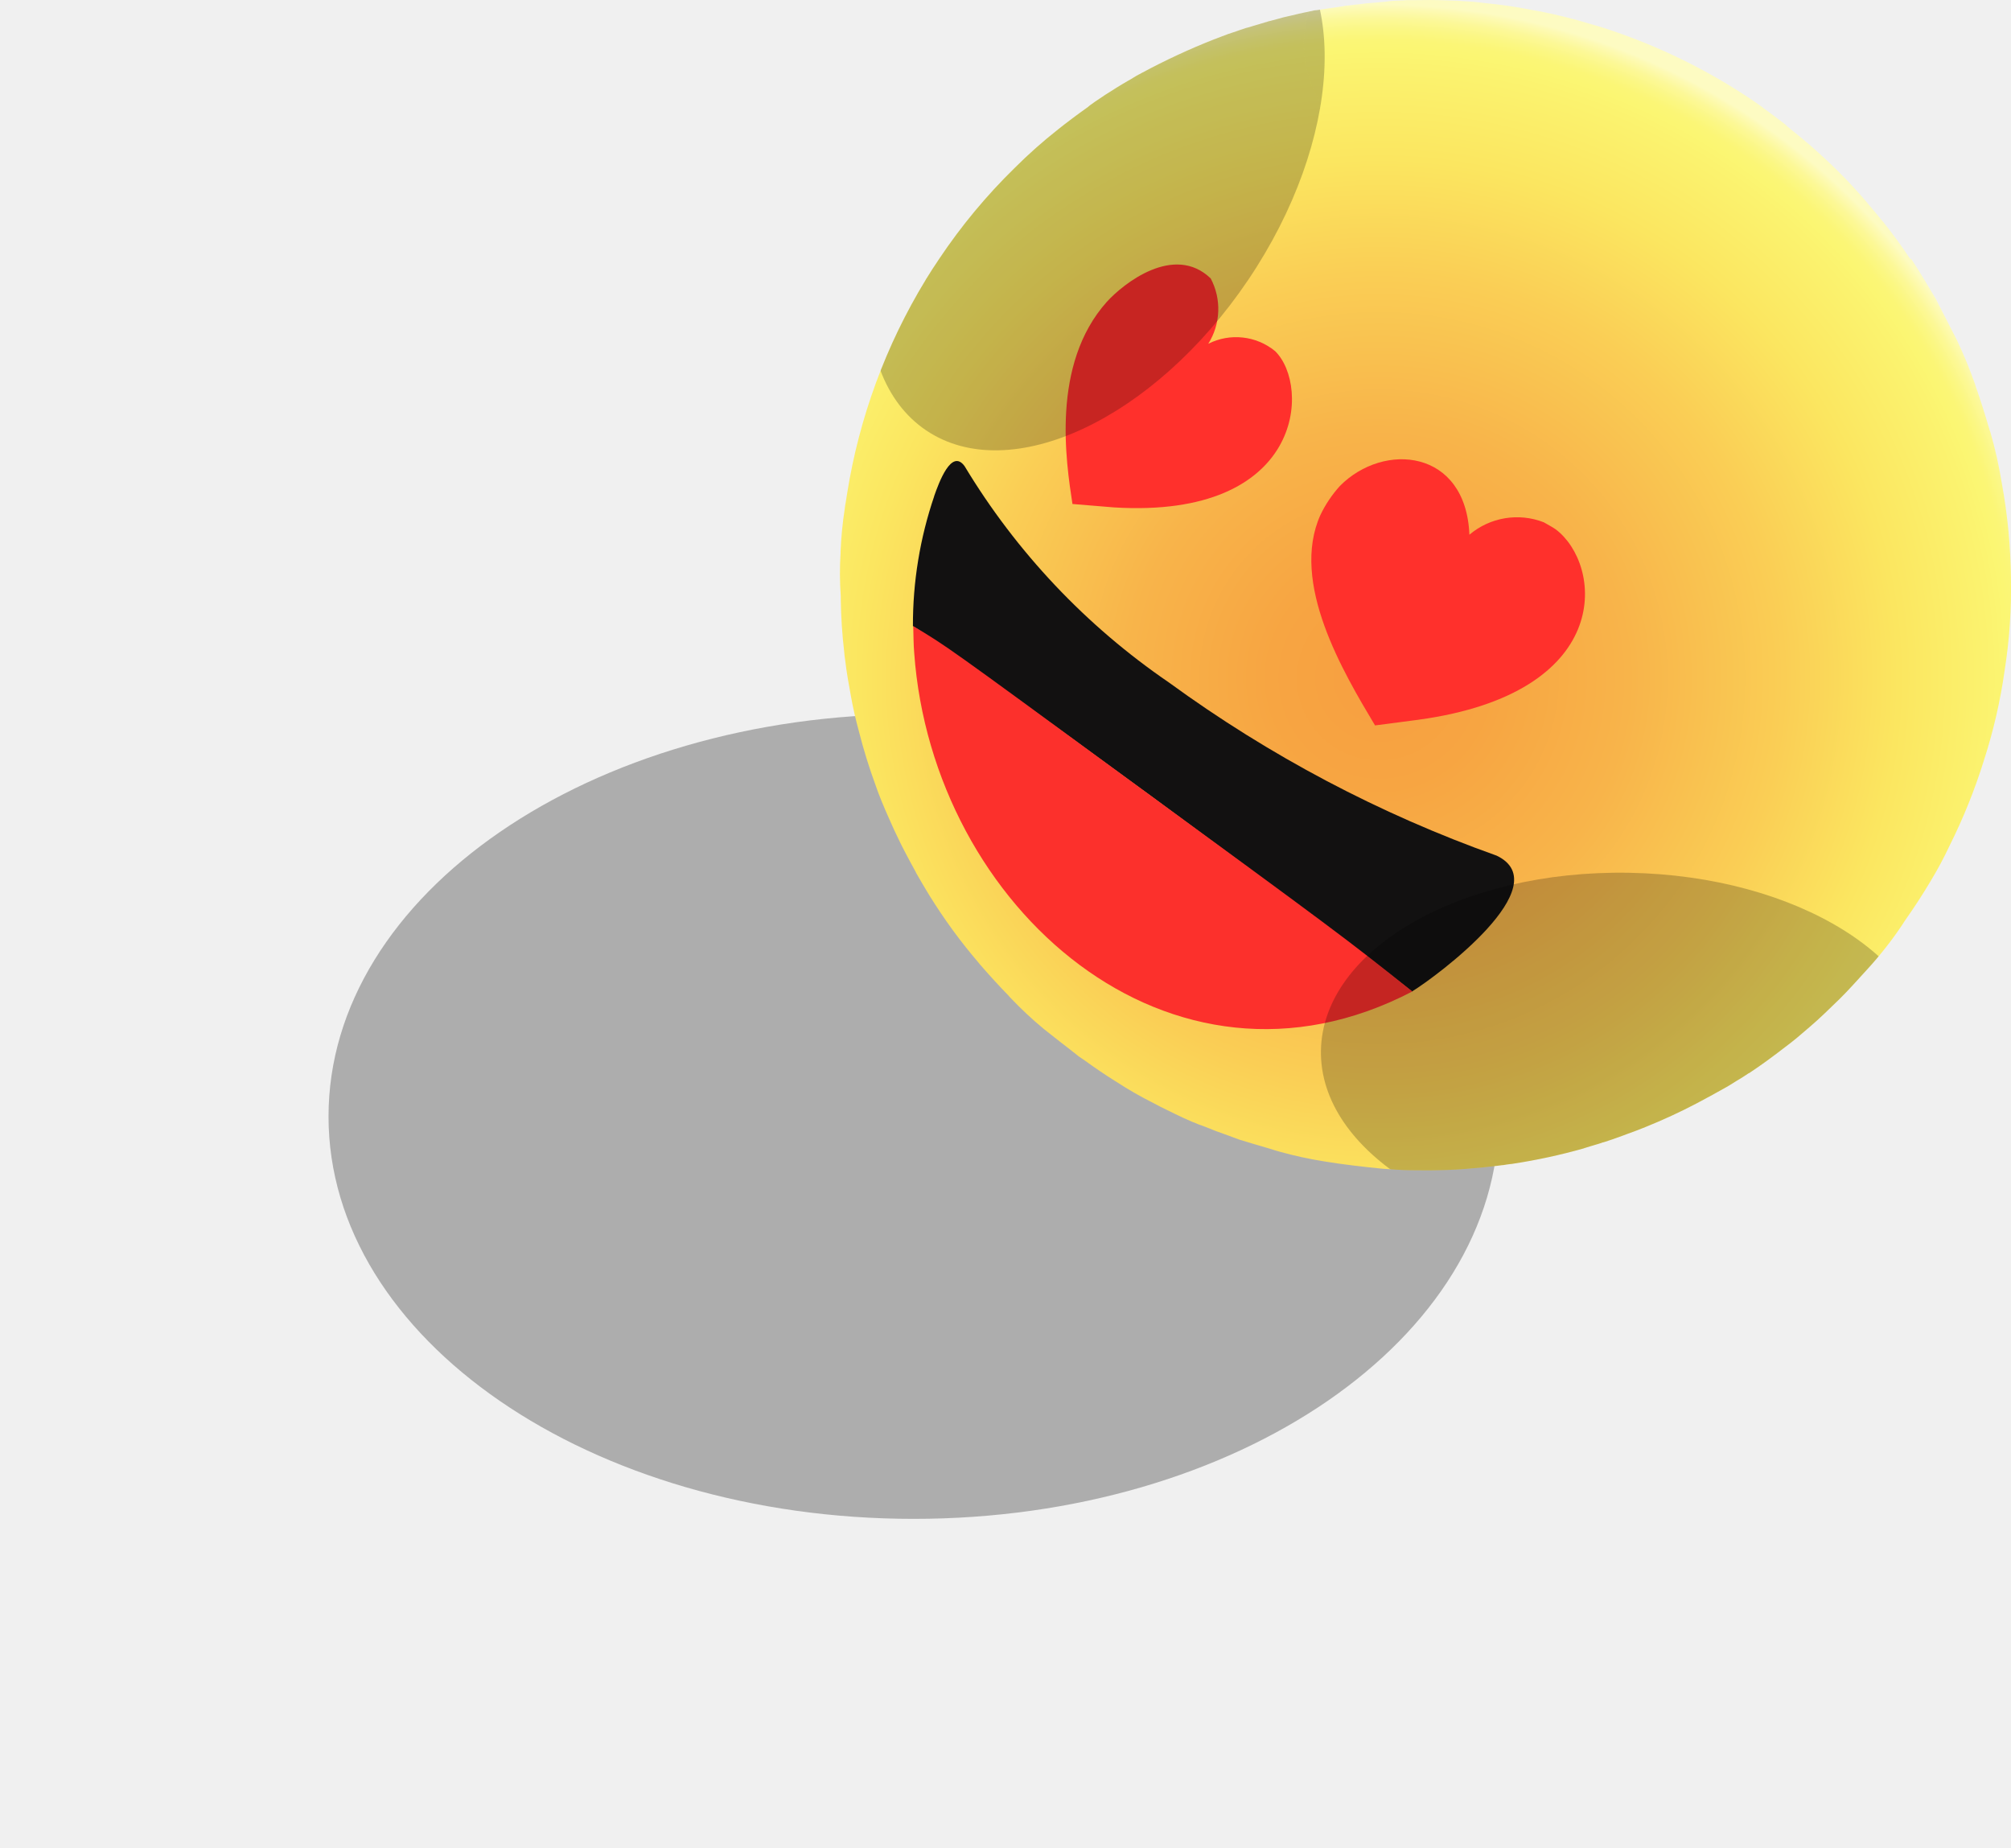
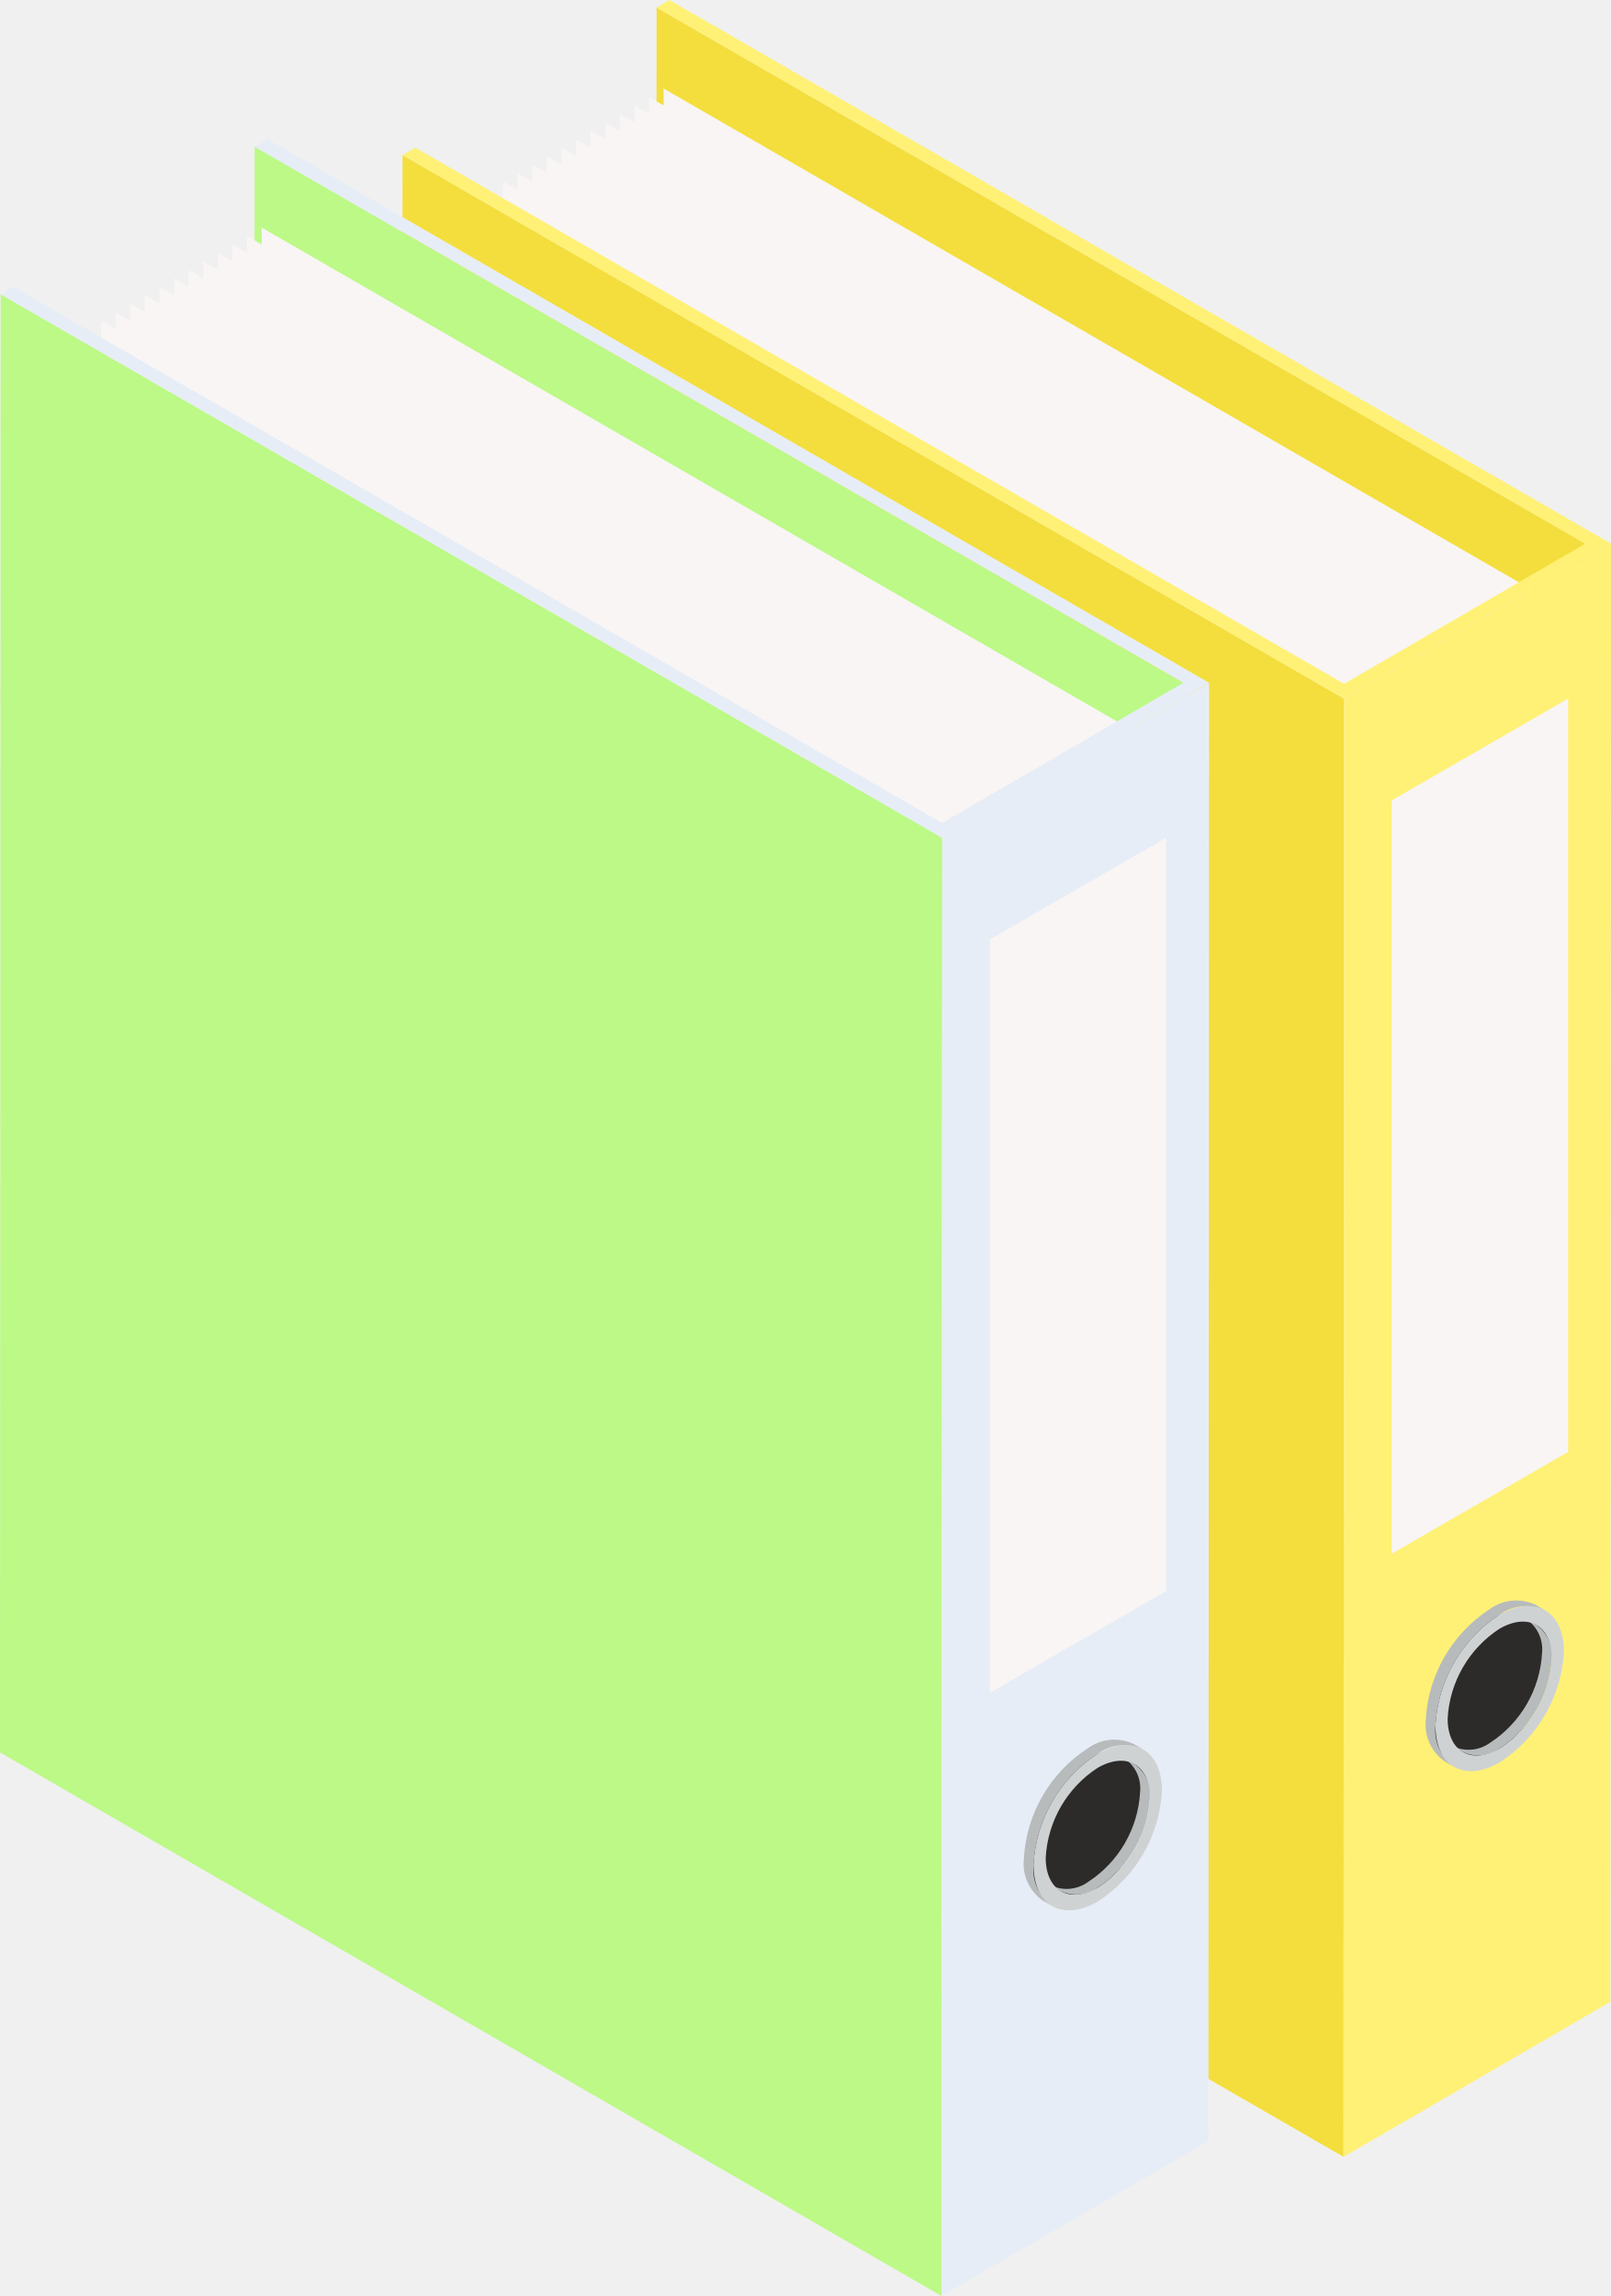
- <svg xmlns="http://www.w3.org/2000/svg" xmlns:xlink="http://www.w3.org/1999/xlink" width="82.478" height="75.758" viewBox="0 0 82.478 75.758">
+ <svg xmlns="http://www.w3.org/2000/svg" id="Grupo_1017452" data-name="Grupo 1017452" width="90.413" height="128.869" viewBox="0 0 90.413 128.869">
  <defs>
-     <radialGradient id="radial-gradient" cx="0.471" cy="0.58" r="0.575" gradientTransform="matrix(-0.999, -0.004, -0.004, 1, 0.933, 0.001)" gradientUnits="objectBoundingBox">
-       <stop offset="0" stop-color="#f79f40" />
-       <stop offset="0.163" stop-color="#f7a542" />
-       <stop offset="0.371" stop-color="#f8b44a" />
-       <stop offset="0.601" stop-color="#face55" />
-       <stop offset="0.771" stop-color="#fbe660" />
-       <stop offset="0.91" stop-color="#fbf36f" />
-       <stop offset="0.932" stop-color="#fbf672" />
-       <stop offset="0.947" stop-color="#fbf676" />
-       <stop offset="0.962" stop-color="#fbf783" />
-       <stop offset="0.978" stop-color="#fcf897" />
-       <stop offset="0.994" stop-color="#fdfab4" />
-       <stop offset="1" stop-color="#fdfbc2" />
-     </radialGradient>
    <clipPath id="clip-path">
-       <path id="Trazado_116496" data-name="Trazado 116496" d="M52.65,29.84v-.06c0-.11-.03-.77-.15-1.75-.01-.09-.02-.17-.03-.26-.02-.12-.04-.25-.06-.38a23.894,23.894,0,0,0-3.15-8.77c0-.01-.01-.01-.01-.02-.17-.29-.35-.57-.54-.85h0a23.353,23.353,0,0,0-3.06-3.74,20.449,20.449,0,0,0-1.77-1.6c-.39-.32-.78-.62-1.19-.91a.265.265,0,0,1-.06-.05l-.05-.04-.21-.15c-.26-.18-.55-.37-.86-.57h0c-.01-.01-.02-.01-.03-.02-.15-.09-.3-.19-.47-.28-.07-.04-.15-.09-.22-.13s-.12-.07-.19-.11a1.092,1.092,0,0,0-.15-.08,25.413,25.413,0,0,0-2.93-1.4c-.26-.11-.47-.18-.58-.23l-.18-.07-.18-.07c-.01,0-.02-.01-.03-.01l-.04-.01-.3-.1-.04-.01c-.01,0-.03-.01-.04-.01l-.2-.07a2.759,2.759,0,0,0-.27-.08l-.23-.07c-.04-.01-.09-.03-.13-.04-.01,0-.03-.01-.04-.01s-.03-.01-.05-.01a.636.636,0,0,1-.07-.02l-.26-.07-.22-.06c-.07-.02-.14-.03-.21-.05h-.01l-.13-.03-.25-.06-.18-.04a2.049,2.049,0,0,0-.24-.05c-.01,0-.03-.01-.04-.01-.06-.01-.12-.03-.18-.04l-.11-.02-.13-.03h-.02l-.04-.01c-.02,0-.05-.01-.07-.01a1.766,1.766,0,0,1-.2-.04.6.6,0,0,0-.12-.02h0a2.068,2.068,0,0,1-.22-.04l-.19-.03c-.03-.01-.07-.01-.11-.02a.985.985,0,0,0-.17-.02,1,1,0,0,0-.16-.02l-.27-.03-.25-.03c-.03,0-.05-.01-.08-.01h-.02a1.641,1.641,0,0,0-.23-.02l-.34-.03c-.08-.01-.16-.01-.23-.02-.09-.01-.17-.01-.26-.02s-.18-.01-.27-.02A.97.97,0,0,1,29.76,7h-.37c-.48-.01-.96-.01-1.45,0-.11,0-.21,0-.31.01s-.22.01-.32.02c-.07,0-.13.01-.19.01-.16.01-.31.02-.46.04-.05,0-.11.01-.16.01-.22.02-.43.04-.64.07-.1.01-.2.02-.3.04h-.01c-.02,0-.04.01-.06.01q-.24.03-.45.06c-.11.02-.23.04-.34.05-.26.04-.47.08-.61.11-.7.14-1.38.3-2.06.5-.41.11-.77.22-1.21.38a24.021,24.021,0,0,0-5.31,2.61h0c-.17.11-.33.22-.49.33a.265.265,0,0,0-.06.05c-.28.2-.56.4-.84.61a.423.423,0,0,1-.07.05l-.02.02-.02.02c-.01.01-.02.02-.03.02s-.02.01-.03.02c-.08.06-.15.12-.23.18-.15.12-.3.24-.44.36-.08.07-.16.13-.24.2-.16.14-.32.27-.46.4l-.02.02-.02.02c-.03.03-.07.06-.1.09-.75.69-1.21,1.19-1.24,1.22-.23.25-.46.51-.69.77-.16.19-.33.38-.5.59-.01.01-.02.03-.04.04l-.03.03c-.34.42-.69.89-1.08,1.46l-.01.01-.01.01c-.01.01-.01.02-.02.02-.18.26-.36.55-.54.86-.16.26-.32.52-.46.75l-.46.88c-.15.29-.29.56-.42.82a16.758,16.758,0,0,0-.76,1.82h0v.01c-.22.6-.42,1.23-.6,1.84l-.01.02a.037.037,0,0,1-.01.03,17.968,17.968,0,0,0-.5,2.13,23.506,23.506,0,0,0-.17,7.66,22.794,22.794,0,0,0,.82,3.68,23.944,23.944,0,0,0,1.38,3.51,15.311,15.311,0,0,0,.75,1.42c.32.56.68,1.11,1.06,1.66.04.07.09.13.13.2a16,16,0,0,0,1.39,1.8c.34.37.78.88,1.14,1.24s.83.82,1.22,1.15h0c.42.37.6.53.99.83q.72.585,1.47,1.08h.01c.16.11.32.22.49.32.19.12.38.24.55.34.09.05.22.13.36.21a.573.573,0,0,1,.07.04c.15.09.33.18.52.29.04.02.09.05.13.07a22.789,22.789,0,0,0,2.12,1c.18.07.42.17.7.28l.24.09.42.15.3.1.11.03c.01,0,.01,0,.02.01l.16.05a2.759,2.759,0,0,0,.27.08l.26.08c.01,0,.02,0,.02.01a22.1,22.1,0,0,0,2.96.66l.09.01c.08.01.17.03.27.04h.03l.23.03.53.06c.24.03.56.05.79.07s.49.03.74.04h.02c.13.01.25.01.37.01.33.01.77,0,1.1.01s.79-.03,1.13-.05c.72-.06,1.68-.17,2.39-.28a18.747,18.747,0,0,0,1.84-.38c.14-.04.28-.08.43-.12.43-.12.87-.25,1.24-.36l.43-.16c.35-.12.69-.25,1.03-.38l.17-.06c.4-.15.89-.38,1.32-.59.19-.09.37-.18.55-.28a15.71,15.71,0,0,0,1.56-.88c.02-.01.03-.02.05-.03.41-.26.82-.52,1.22-.81.09-.06.18-.12.26-.17l.44-.34c.12-.09.23-.18.35-.27l.66-.52a14.289,14.289,0,0,0,1.37-1.26l.03-.03.07-.07c.35-.35.74-.77,1.2-1.29a.138.138,0,0,0,.03-.04h0a20.958,20.958,0,0,0,2.02-2.71c.01-.01.01-.02.02-.03.19-.3.38-.61.57-.95v-.01h0c.08-.14.16-.29.24-.44.11-.2.22-.41.31-.59l.09-.18c.16-.32.31-.65.47-.99.21-.47.41-.94.56-1.36h0c.26-.7.5-1.44.71-2.23.13-.48.25-.96.33-1.41.1-.48.18-.98.25-1.5.02-.12.03-.23.05-.34.08-.69.14-1.41.16-2.14v-.13C52.68,31.04,52.68,30.45,52.65,29.84Z" transform="translate(-4.654 -6.992)" />
-     </clipPath>
-     <linearGradient id="linear-gradient" x1="-0.166" y1="-323.933" x2="-1.166" y2="-323.933" gradientUnits="objectBoundingBox">
-       <stop offset="0" stop-color="#19b79c" />
-       <stop offset="0.405" stop-color="#1dbb9e" />
-       <stop offset="0.825" stop-color="#2ac8a3" />
-       <stop offset="0.997" stop-color="#31cfa6" />
-     </linearGradient>
-     <linearGradient id="linear-gradient-2" x1="-2.106" y1="-363.238" x2="-3.08" y2="-363.238" xlink:href="#linear-gradient" />
-     <clipPath id="clip-path-2">
-       <path id="Trazado_116504" data-name="Trazado 116504" d="M4.652,29.65v-.06a15.757,15.757,0,0,1,.17-1.74,2.335,2.335,0,0,1,.04-.26c.02-.12.04-.25.06-.38a24.088,24.088,0,0,1,3.22-8.75c0-.01.01-.01.01-.02.18-.29.36-.57.55-.85h0a23.39,23.39,0,0,1,3.09-3.72,20.134,20.134,0,0,1,1.78-1.58q.585-.465,1.2-.9a.265.265,0,0,0,.06-.05l.05-.04.21-.15c.26-.18.55-.37.86-.56h0c.01-.01.02-.01.03-.02.15-.09.31-.19.47-.28a2.53,2.53,0,0,0,.22-.13c.06-.04.12-.07.19-.11.05-.03.1-.05.15-.08a27.308,27.308,0,0,1,2.95-1.37c.26-.1.47-.18.58-.22l.18-.06.18-.06c.01,0,.02-.01.03-.01l.05-.02.3-.1.04-.01c.01,0,.03-.01.04-.01l.2-.06c.08-.02.19-.06.27-.08l.23-.07a.647.647,0,0,0,.13-.04c.01,0,.03-.01.04-.01s.03-.01.05-.01a.637.637,0,0,0,.07-.02l.26-.07.22-.06c.07-.02.14-.03.21-.05h.01l.13-.03c.08-.02.18-.04.25-.06l.18-.04c.08-.02.16-.03.24-.05.01,0,.03-.01.04-.01a1.163,1.163,0,0,0,.18-.04l.11-.01.13-.02h.02l.04-.01c.02,0,.05-.01.07-.01l.2-.03c.04-.01.09-.01.13-.02h0l.22-.03.19-.03a.516.516,0,0,0,.11-.02.985.985,0,0,1,.17-.02c.06-.01.11-.01.16-.02l.27-.03.25-.03c.03,0,.05-.01.08-.01h.02c.07-.01.15-.01.23-.02l.34-.03c.08-.01.16-.01.23-.02a1.569,1.569,0,0,1,.24-.03,2.437,2.437,0,0,1,.27-.01.86.86,0,0,1,.16-.01l.15-.01h.24c.49-.01.97-.01,1.45.01.11,0,.21.01.31.01s.22.01.32.02c.07,0,.13.01.19.01.16.01.31.02.46.04.05.01.11.01.16.02.22.02.43.05.64.07.1.01.2.03.3.04h.01c.02,0,.04.01.06.01.16.02.31.05.45.07l.34.06c.26.05.47.09.6.11.69.14,1.38.31,2.06.52.41.11.76.23,1.21.39a24.178,24.178,0,0,1,5.28,2.65h0c.16.11.33.22.49.34a.265.265,0,0,1,.06.05c.28.2.56.41.83.62a.424.424,0,0,0,.07.05l.02.02.02.02.03.03c.01.01.02.01.02.02.08.06.15.12.22.18.15.12.3.24.44.36.08.07.16.14.24.2.16.14.31.28.46.41l.02.02.02.02c.03.03.07.06.1.09.75.69,1.2,1.2,1.23,1.23.23.25.46.51.68.78.16.19.32.38.49.59.01.01.02.03.04.04l.02.03c.33.42.69.89,1.07,1.47l.04.01.01.01c.01.01.01.02.02.02.17.26.36.56.54.86.16.26.31.53.45.75l.45.88c.15.29.29.56.42.82a18.431,18.431,0,0,1,.75,1.83h0v.01c.21.6.41,1.23.59,1.85l.01.02a.037.037,0,0,0,.01.03,17.59,17.59,0,0,1,.48,2.14,22.71,22.71,0,0,1,.37,3.87,21.465,21.465,0,0,1-.26,3.8,21.96,21.96,0,0,1-.85,3.68,23.286,23.286,0,0,1-1.41,3.5,15.244,15.244,0,0,1-.76,1.42c-.33.56-.69,1.11-1.07,1.65-.04.07-.09.13-.13.2a15.2,15.2,0,0,1-1.41,1.79c-.34.37-.79.88-1.15,1.23s-.84.82-1.22,1.14h0c-.43.37-.6.52-1,.82-.49.38-.98.74-1.48,1.07H41.9c-.16.11-.32.21-.49.31-.19.12-.38.24-.55.33-.09.05-.22.12-.36.2a.574.574,0,0,0-.07.04c-.15.08-.33.18-.52.28-.04.02-.09.05-.13.07a23.108,23.108,0,0,1-2.12.98c-.18.07-.42.17-.71.27l-.24.09-.42.15-.3.1-.11.03c-.01,0-.01,0-.02.01l-.16.05c-.08.02-.19.06-.27.08l-.26.08c-.01,0-.02,0-.02.01a23.962,23.962,0,0,1-2.96.64l-.09.01c-.08.01-.17.02-.27.04H31.8l-.23.03-.53.06c-.24.02-.56.05-.79.07s-.49.03-.74.04h-.02c-.13,0-.25.01-.37.01-.33.01-.77,0-1.1,0s-.79-.04-1.13-.06c-.72-.07-1.68-.18-2.39-.3a16.281,16.281,0,0,1-1.84-.4c-.14-.04-.28-.08-.43-.13-.43-.12-.87-.26-1.24-.37l-.43-.16c-.35-.12-.69-.25-1.03-.39l-.17-.06c-.4-.15-.88-.38-1.32-.6-.19-.09-.37-.18-.55-.28a15.612,15.612,0,0,1-1.55-.89.219.219,0,0,0-.05-.03c-.41-.26-.81-.53-1.21-.82-.09-.06-.17-.12-.25-.17L14,49.97c-.12-.09-.23-.18-.35-.27l-.66-.52a15.233,15.233,0,0,1-1.36-1.27l-.03-.03-.06-.07c-.34-.35-.74-.78-1.19-1.3a.138.138,0,0,1-.03-.04h0a21.889,21.889,0,0,1-2-2.73c-.01-.01-.01-.02-.02-.03-.18-.3-.37-.61-.56-.95v-.01h0c-.08-.14-.16-.29-.24-.44-.11-.21-.22-.41-.31-.59l-.09-.18c-.16-.32-.31-.65-.46-.99-.21-.47-.41-.95-.55-1.36h0a22.441,22.441,0,0,1-.69-2.23c-.13-.48-.24-.96-.32-1.41-.09-.49-.18-.98-.24-1.5-.02-.12-.03-.23-.04-.34a21.166,21.166,0,0,1-.14-2.14v-.13A13.347,13.347,0,0,1,4.652,29.65Z" transform="translate(-4.627 -6.983)" fill="url(#radial-gradient)" />
+       <rect id="Rectángulo_350218" data-name="Rectángulo 350218" width="90.413" height="128.869" fill="none" />
    </clipPath>
  </defs>
-   <g id="Grupo_157926" data-name="Grupo 157926" transform="translate(13.474)">
-     <ellipse id="Elipse_4737" data-name="Elipse 4737" cx="24" cy="16.5" rx="24" ry="16.5" transform="translate(0 29.284)" fill="#0b0b0b" opacity="0.292" style="mix-blend-mode: multiply;isolation: isolate" />
-     <path id="Trazado_116493" data-name="Trazado 116493" d="M4.652,29.65v-.06a15.757,15.757,0,0,1,.17-1.74,2.335,2.335,0,0,1,.04-.26c.02-.12.04-.25.06-.38a24.088,24.088,0,0,1,3.22-8.75c0-.01.01-.01.01-.02.18-.29.36-.57.55-.85h0a23.39,23.39,0,0,1,3.09-3.72,20.134,20.134,0,0,1,1.78-1.58q.585-.465,1.2-.9a.265.265,0,0,0,.06-.05l.05-.04.21-.15c.26-.18.55-.37.86-.56h0c.01-.01.02-.01.03-.02.15-.09.31-.19.47-.28a2.53,2.53,0,0,0,.22-.13c.06-.04.12-.07.19-.11.05-.03.1-.05.15-.08a27.308,27.308,0,0,1,2.95-1.37c.26-.1.47-.18.58-.22l.18-.06.18-.06c.01,0,.02-.01.03-.01l.05-.02.3-.1.04-.01c.01,0,.03-.01.04-.01l.2-.06c.08-.02.19-.06.27-.08l.23-.07a.647.647,0,0,0,.13-.04c.01,0,.03-.01.04-.01s.03-.01.05-.01a.637.637,0,0,0,.07-.02l.26-.07.22-.06c.07-.02.14-.03.21-.05h.01l.13-.03c.08-.02.18-.04.25-.06l.18-.04c.08-.02.16-.03.24-.05.01,0,.03-.01.04-.01a1.163,1.163,0,0,0,.18-.04l.11-.01.13-.02h.02l.04-.01c.02,0,.05-.01.07-.01l.2-.03c.04-.01.09-.01.13-.02h0l.22-.03.19-.03a.516.516,0,0,0,.11-.02.985.985,0,0,1,.17-.02c.06-.01.11-.01.16-.02l.27-.03.25-.03c.03,0,.05-.01.08-.01h.02c.07-.01.15-.01.23-.02l.34-.03c.08-.01.16-.01.23-.02a1.569,1.569,0,0,1,.24-.03,2.437,2.437,0,0,1,.27-.01.86.86,0,0,1,.16-.01l.15-.01h.24c.49-.01.97-.01,1.45.01.11,0,.21.01.31.01s.22.01.32.02c.07,0,.13.01.19.01.16.01.31.02.46.04.05.01.11.01.16.02.22.02.43.05.64.07.1.01.2.03.3.04h.01c.02,0,.04.01.06.01.16.02.31.05.45.07l.34.06c.26.05.47.09.6.11.69.14,1.38.31,2.06.52.41.11.76.23,1.21.39a24.178,24.178,0,0,1,5.28,2.65h0c.16.11.33.22.49.34a.265.265,0,0,1,.06.05c.28.2.56.41.83.62a.424.424,0,0,0,.07.05l.02.02.02.02.03.03c.01.01.02.01.02.02.08.06.15.12.22.18.15.12.3.24.44.36.08.07.16.14.24.2.16.14.31.28.46.41l.02.02.02.02c.03.03.07.06.1.09.75.69,1.2,1.2,1.23,1.23.23.25.46.51.68.78.16.19.32.38.49.59.01.01.02.03.04.04l.02.03c.33.42.69.89,1.07,1.47l.04.01.01.01c.01.01.01.02.02.02.17.26.36.56.54.86.16.26.31.53.45.75l.45.88c.15.29.29.56.42.82a18.431,18.431,0,0,1,.75,1.83h0v.01c.21.6.41,1.23.59,1.85l.01.02a.037.037,0,0,0,.01.03,17.59,17.59,0,0,1,.48,2.14,22.71,22.71,0,0,1,.37,3.87,21.465,21.465,0,0,1-.26,3.8,21.96,21.96,0,0,1-.85,3.68,23.286,23.286,0,0,1-1.41,3.5,15.244,15.244,0,0,1-.76,1.42c-.33.56-.69,1.11-1.07,1.65-.04.07-.09.13-.13.2a15.2,15.2,0,0,1-1.41,1.79c-.34.37-.79.88-1.15,1.23s-.84.82-1.22,1.14h0c-.43.37-.6.52-1,.82-.49.38-.98.74-1.48,1.07H41.9c-.16.11-.32.21-.49.31-.19.12-.38.24-.55.33-.09.05-.22.12-.36.2a.574.574,0,0,0-.07.04c-.15.08-.33.18-.52.28-.04.02-.09.05-.13.07a23.108,23.108,0,0,1-2.12.98c-.18.07-.42.17-.71.27l-.24.09-.42.15-.3.1-.11.03c-.01,0-.01,0-.02.01l-.16.05c-.08.02-.19.06-.27.08l-.26.08c-.01,0-.02,0-.02.01a23.962,23.962,0,0,1-2.96.64l-.09.01c-.08.01-.17.02-.27.04H31.8l-.23.03-.53.06c-.24.02-.56.05-.79.07s-.49.03-.74.04h-.02c-.13,0-.25.01-.37.01-.33.01-.77,0-1.1,0s-.79-.04-1.13-.06c-.72-.07-1.68-.18-2.39-.3a16.281,16.281,0,0,1-1.84-.4c-.14-.04-.28-.08-.43-.13-.43-.12-.87-.26-1.24-.37l-.43-.16c-.35-.12-.69-.25-1.03-.39l-.17-.06c-.4-.15-.88-.38-1.32-.6-.19-.09-.37-.18-.55-.28a15.612,15.612,0,0,1-1.55-.89.219.219,0,0,0-.05-.03c-.41-.26-.81-.53-1.21-.82-.09-.06-.17-.12-.25-.17L14,49.97c-.12-.09-.23-.18-.35-.27l-.66-.52a15.233,15.233,0,0,1-1.36-1.27l-.03-.03-.06-.07c-.34-.35-.74-.78-1.19-1.3a.138.138,0,0,1-.03-.04h0a21.889,21.889,0,0,1-2-2.73c-.01-.01-.01-.02-.02-.03-.18-.3-.37-.61-.56-.95v-.01h0c-.08-.14-.16-.29-.24-.44-.11-.21-.22-.41-.31-.59l-.09-.18c-.16-.32-.31-.65-.46-.99-.21-.47-.41-.95-.55-1.36h0a22.441,22.441,0,0,1-.69-2.23c-.13-.48-.24-.96-.32-1.41-.09-.49-.18-.98-.24-1.5-.02-.12-.03-.23-.04-.34a21.166,21.166,0,0,1-.14-2.14v-.13A13.347,13.347,0,0,1,4.652,29.65Z" transform="translate(16.349 -6.983)" fill="url(#radial-gradient)" />
-     <g id="Grupo_86225" data-name="Grupo 86225" transform="translate(20.955 0.009)" clip-path="url(#clip-path)">
-       <path id="Trazado_116494" data-name="Trazado 116494" d="M50.67,21.64a4.37,4.37,0,0,1,.18-.46C50.8,21.33,50.74,21.48,50.67,21.64Z" transform="translate(-48.844 -6.992)" fill="url(#linear-gradient)" />
-       <path id="Trazado_116495" data-name="Trazado 116495" d="M4.7,34.92c.03-.14.05-.28.08-.41C4.75,34.65,4.73,34.79,4.7,34.92Z" transform="translate(43.196 -6.992)" fill="url(#linear-gradient-2)" />
+   <path id="Trazado_718476" data-name="Trazado 718476" d="M95.673,30.589l-.036,81.849L43.512,82.343,43.548.495Z" transform="translate(-6.7 -0.076)" fill="#f4de3d" />
+   <path id="Trazado_718477" data-name="Trazado 718477" d="M94.372,96.5l.03-61.536L44.016,5.873l-.036,77.818,37.706,21.77Z" transform="translate(-6.772 -0.904)" fill="#f8f5f4" />
+   <path id="Trazado_718478" data-name="Trazado 718478" d="M93.4,97.212l.03-61.689L43.046,6.432,43.01,84.25l37.754,21.8Z" transform="translate(-6.623 -0.99)" fill="#f8f5f4" />
+   <path id="Trazado_718479" data-name="Trazado 718479" d="M92.434,97.9l.03-61.815L42.077,6.992l-.036,77.818,37.8,21.825Z" transform="translate(-6.474 -1.077)" fill="#f8f5f4" />
+   <path id="Trazado_718480" data-name="Trazado 718480" d="M91.464,98.583l.03-61.94L41.108,7.551,41.071,85.37l37.85,21.853Z" transform="translate(-6.324 -1.163)" fill="#f8f5f4" />
+   <path id="Trazado_718481" data-name="Trazado 718481" d="M90.5,99.268l.03-62.066L40.139,8.111,40.1,85.929,78,107.809Z" transform="translate(-6.175 -1.249)" fill="#f8f5f4" />
+   <path id="Trazado_718482" data-name="Trazado 718482" d="M89.526,99.954l.03-62.192L39.17,8.671l-.036,77.818L77.079,108.4Z" transform="translate(-6.026 -1.335)" fill="#f8f5f4" />
+   <path id="Trazado_718483" data-name="Trazado 718483" d="M76.266,108.913l12.291-8.274.03-62.318L38.2,9.23l-.036,77.818,37.99,21.934Z" transform="translate(-5.877 -1.421)" fill="#f8f5f4" />
+   <path id="Trazado_718484" data-name="Trazado 718484" d="M76.117,109l11.471-7.675.03-62.444L37.231,9.79,37.2,87.608l38.017,21.949Z" transform="translate(-5.728 -1.507)" fill="#f8f5f4" />
+   <path id="Trazado_718485" data-name="Trazado 718485" d="M75.967,109.085l10.651-7.1.03-62.545L36.262,10.35l-.036,77.817L74.27,110.132Z" transform="translate(-5.578 -1.594)" fill="#f8f5f4" />
+   <path id="Trazado_718486" data-name="Trazado 718486" d="M75.818,109.171l9.832-6.537L85.679,40,35.293,10.909l-.036,77.818,38.072,21.98Z" transform="translate(-5.429 -1.68)" fill="#f8f5f4" />
+   <path id="Trazado_718487" data-name="Trazado 718487" d="M75.669,109.257l9.011-5.974.03-62.724L34.324,11.469l-.036,77.817,38.1,22Z" transform="translate(-5.28 -1.766)" fill="#f8f5f4" />
+   <path id="Trazado_718488" data-name="Trazado 718488" d="M75.52,109.343l8.191-5.41.03-62.815L33.355,12.028l-.036,77.818,38.126,22.012Z" transform="translate(-5.131 -1.852)" fill="#f8f5f4" />
+   <path id="Trazado_718489" data-name="Trazado 718489" d="M75.37,109.43l7.371-4.847.03-62.9L32.385,12.588,32.35,90.406,70.5,112.434Z" transform="translate(-4.981 -1.938)" fill="#f8f5f4" />
+   <path id="Trazado_718490" data-name="Trazado 718490" d="M75.221,109.516l6.552-4.283.03-62.994L31.416,13.147l-.036,77.818,38.174,22.04Z" transform="translate(-4.832 -2.024)" fill="#f8f5f4" />
+   <path id="Trazado_718491" data-name="Trazado 718491" d="M26.7,10.286l-.036,81.849,52.844,30.509L79.543,40.8Z" transform="translate(-4.106 -1.584)" fill="#f4de3d" />
+   <g id="Grupo_1017449" data-name="Grupo 1017449">
+     <g id="Grupo_1017448" data-name="Grupo 1017448" clip-path="url(#clip-path)">
+       <path id="Trazado_718492" data-name="Trazado 718492" d="M89.161,44.765l-.036,81.849,14.975-8.7.036-81.849Zm8.3,59.36c-1.855,1.071-3.357.215-3.363-1.916a7.368,7.368,0,0,1,3.341-5.8c1.855-1.071,3.366-.21,3.372,1.922a7.369,7.369,0,0,1-3.35,5.792" transform="translate(-13.724 -5.553)" fill="#fff176" />
+       <path id="Trazado_718493" data-name="Trazado 718493" d="M102.226,88.63l-9.9,5.713V52.061l9.9-5.713Z" transform="translate(-14.218 -7.137)" fill="#f8f5f4" />
+       <path id="Trazado_718494" data-name="Trazado 718494" d="M98.368,115.025c-1.855,1.071-3.357.215-3.363-1.916a7.369,7.369,0,0,1,3.341-5.8c1.855-1.071,3.366-.21,3.372,1.922a7.369,7.369,0,0,1-3.35,5.792" transform="translate(-14.629 -16.453)" fill="#2d2b29" />
+       <path id="Trazado_718495" data-name="Trazado 718495" d="M101.078,107.757l-.544-.316a2.05,2.05,0,0,1,.854,1.878,6.432,6.432,0,0,1-2.919,5.044,2.054,2.054,0,0,1-2.075.2l.545.316a2.055,2.055,0,0,0,2.074-.2,6.433,6.433,0,0,0,2.919-5.044,2.05,2.05,0,0,0-.854-1.878" transform="translate(-14.843 -16.544)" fill="#b7bbbc" />
+       <path id="Trazado_718496" data-name="Trazado 718496" d="M100.736,106.418a2.544,2.544,0,0,0-2.567.25,7.911,7.911,0,0,0-3.587,6.224,2.52,2.52,0,0,0,1.048,2.31l.544.316a2.52,2.52,0,0,1-1.048-2.31,7.913,7.913,0,0,1,3.587-6.224,2.544,2.544,0,0,1,2.567-.25Z" transform="translate(-14.564 -16.349)" fill="#b7bbbc" />
+       <path id="Trazado_718497" data-name="Trazado 718497" d="M98.812,107.042a7.911,7.911,0,0,0-3.587,6.224c.007,2.288,1.619,3.207,3.611,2.058a7.91,7.91,0,0,0,3.6-6.218c-.007-2.288-1.629-3.213-3.62-2.063m.021,7.5c-1.607.928-2.922.178-2.928-1.668a6.433,6.433,0,0,1,2.909-5.05c1.618-.933,2.932-.184,2.938,1.674a6.432,6.432,0,0,1-2.919,5.044" transform="translate(-14.663 -16.407)" fill="#cfd2d3" />
+       <path id="Trazado_718498" data-name="Trazado 718498" d="M41.681,0,40.96.418,93.085,30.513l-13.54,7.869L27.42,8.287l-.714.415L79.55,39.212l14.975-8.7Z" transform="translate(-4.112 0)" fill="#fff176" />
    </g>
-     <path id="Trazado_116497" data-name="Trazado 116497" d="M25.873,27.33A16.375,16.375,0,0,0,25,32.66c2.26,1.39,16.97,12.2,20.47,14.98,1.03-.63,6.02-4.35,3.47-5.57a52.925,52.925,0,0,1-13.44-7.1,28.664,28.664,0,0,1-8.38-8.87c-.54-.75-1.06.69-1.25,1.23" transform="translate(-1.032 -6.983)" fill="#121111" />
-     <path id="Trazado_116499" data-name="Trazado 116499" d="M29.22,33.76c.75,10.43,10.52,19.05,20.43,13.88-2.65-2.12-3.33-2.62-11.66-8.71-7.45-5.46-7.45-5.46-8.81-6.27.01.33.01.77.04,1.1" transform="translate(-5.199 -6.983)" fill="#fc302c" />
-     <g id="Grupo_86231" data-name="Grupo 86231" transform="translate(40.307 18.833)">
-       <path id="Trazado_116501" data-name="Trazado 116501" d="M22.473,28.1c-1.25,2.78.93,6.44,2.24,8.63.65-.09,1.52-.19,2.17-.29,7.67-1.22,7.14-6.32,5.24-7.75-.14-.1-.34-.2-.49-.29a3.024,3.024,0,0,0-3.05.51c-.14-3.51-3.51-3.82-5.31-2a4.969,4.969,0,0,0-.8,1.19" transform="translate(-22.099 -25.816)" fill="#ff302c" />
-     </g>
-     <g id="Grupo_86232" data-name="Grupo 86232" transform="translate(30.232 10.846)">
-       <path id="Trazado_116503" data-name="Trazado 116503" d="M35.806,19.36c-2.3,2.57-1.67,6.58-1.41,8.29.51.04,1.19.1,1.7.14,7.78.48,8.08-4.98,6.61-6.41a2.529,2.529,0,0,0-2.74-.3,2.679,2.679,0,0,0,.1-2.68c-1.5-1.44-3.58.21-4.26.96" transform="translate(-34.117 -17.829)" fill="#ff302c" />
-     </g>
-     <g id="Enmascarar_grupo_59" data-name="Enmascarar grupo 59" transform="translate(20.976 0)" clip-path="url(#clip-path-2)">
-       <g id="Grupo_86233" data-name="Grupo 86233" transform="translate(-2.683 -7.272)" opacity="0.561" style="mix-blend-mode: multiply;isolation: isolate">
-         <g id="Grupo_86230" data-name="Grupo 86230" transform="translate(0)">
-           <ellipse id="Elipse_4734" data-name="Elipse 4734" cx="12.5" cy="7.5" rx="12.5" ry="7.5" transform="translate(21.707 1.557)" fill="#fff" opacity="0.743" />
-           <ellipse id="Elipse_4735" data-name="Elipse 4735" cx="12.5" cy="7.5" rx="12.5" ry="7.5" transform="translate(26.415 8.388) rotate(124)" opacity="0.387" />
-           <ellipse id="Elipse_4736" data-name="Elipse 4736" cx="12.5" cy="7.5" rx="12.5" ry="7.5" transform="matrix(-1, -0.017, 0.017, -1, 47.282, 58.274)" opacity="0.387" />
-         </g>
-       </g>
+   </g>
+   <path id="Trazado_718499" data-name="Trazado 718499" d="M69.01,39.82l-.036,81.849L16.849,91.574l.036-81.849Z" transform="translate(-2.594 -1.498)" fill="#bcf987" />
+   <path id="Trazado_718500" data-name="Trazado 718500" d="M67.709,105.73l.03-61.536L17.352,15.1l-.036,77.818,37.706,21.77Z" transform="translate(-2.666 -2.326)" fill="#f8f5f4" />
+   <path id="Trazado_718501" data-name="Trazado 718501" d="M66.74,106.443l.03-61.689L16.383,15.663l-.036,77.818,37.754,21.8Z" transform="translate(-2.517 -2.412)" fill="#f8f5f4" />
+   <path id="Trazado_718502" data-name="Trazado 718502" d="M65.77,107.128l.03-61.815L15.414,16.223l-.036,77.818,37.8,21.825Z" transform="translate(-2.368 -2.498)" fill="#f8f5f4" />
+   <path id="Trazado_718503" data-name="Trazado 718503" d="M64.8,107.814l.03-61.94L14.445,16.782,14.408,94.6l37.85,21.853Z" transform="translate(-2.219 -2.584)" fill="#f8f5f4" />
+   <path id="Trazado_718504" data-name="Trazado 718504" d="M63.832,108.5l.03-62.066L13.475,17.342,13.439,95.16l37.9,21.881Z" transform="translate(-2.069 -2.67)" fill="#f8f5f4" />
+   <path id="Trazado_718505" data-name="Trazado 718505" d="M62.863,109.184l.03-62.192L12.506,17.9,12.471,95.72l37.945,21.908Z" transform="translate(-1.92 -2.757)" fill="#f8f5f4" />
+   <path id="Trazado_718506" data-name="Trazado 718506" d="M49.6,118.143l12.291-8.274.03-62.318L11.537,18.461,11.5,96.279l37.99,21.934Z" transform="translate(-1.771 -2.843)" fill="#f8f5f4" />
+   <path id="Trazado_718507" data-name="Trazado 718507" d="M49.453,118.23l11.471-7.675.03-62.444L10.568,19.021l-.036,77.818,38.017,21.949Z" transform="translate(-1.622 -2.929)" fill="#f8f5f4" />
+   <path id="Trazado_718508" data-name="Trazado 718508" d="M49.3,118.316l10.651-7.1.03-62.545L9.6,19.581,9.562,97.4l38.045,21.965Z" transform="translate(-1.472 -3.015)" fill="#f8f5f4" />
+   <path id="Trazado_718509" data-name="Trazado 718509" d="M49.155,118.4l9.832-6.537.03-62.635L8.63,20.14,8.593,97.958l38.072,21.98Z" transform="translate(-1.323 -3.101)" fill="#f8f5f4" />
+   <path id="Trazado_718510" data-name="Trazado 718510" d="M49.006,118.488l9.012-5.974.03-62.724L7.661,20.7,7.624,98.517l38.1,22Z" transform="translate(-1.174 -3.187)" fill="#f8f5f4" />
+   <path id="Trazado_718511" data-name="Trazado 718511" d="M48.856,118.574l8.191-5.41.03-62.815L6.692,21.259,6.655,99.077l38.126,22.012Z" transform="translate(-1.025 -3.273)" fill="#f8f5f4" />
+   <path id="Trazado_718512" data-name="Trazado 718512" d="M48.707,118.66l7.371-4.847.03-62.9L5.722,21.819,5.686,99.637l38.153,22.028Z" transform="translate(-0.876 -3.36)" fill="#f8f5f4" />
+   <path id="Trazado_718513" data-name="Trazado 718513" d="M48.558,118.746l6.552-4.283.03-62.994L4.753,22.378,4.717,100.2l38.174,22.04Z" transform="translate(-0.726 -3.446)" fill="#f8f5f4" />
+   <path id="Trazado_718514" data-name="Trazado 718514" d="M0,101.366l52.844,30.509.036-81.848L.036,19.518Z" transform="translate(0 -3.005)" fill="#bcf987" />
+   <g id="Grupo_1017451" data-name="Grupo 1017451">
+     <g id="Grupo_1017450" data-name="Grupo 1017450" clip-path="url(#clip-path)">
+       <path id="Trazado_718515" data-name="Trazado 718515" d="M62.5,53.995l-.036,81.849,14.975-8.7.036-81.849Zm8.3,59.36c-1.855,1.071-3.357.215-3.363-1.916a7.368,7.368,0,0,1,3.341-5.8c1.855-1.071,3.366-.21,3.372,1.922a7.369,7.369,0,0,1-3.35,5.792" transform="translate(-9.618 -6.974)" fill="#e7edf6" />
+       <path id="Trazado_718516" data-name="Trazado 718516" d="M75.563,97.86l-9.9,5.713V61.292l9.9-5.713Z" transform="translate(-10.112 -8.558)" fill="#f8f5f4" />
+       <path id="Trazado_718517" data-name="Trazado 718517" d="M71.7,124.255c-1.855,1.071-3.357.215-3.363-1.916a7.368,7.368,0,0,1,3.341-5.8c1.855-1.071,3.366-.21,3.372,1.922a7.369,7.369,0,0,1-3.35,5.792" transform="translate(-10.523 -17.875)" fill="#2d2b29" />
+       <path id="Trazado_718518" data-name="Trazado 718518" d="M74.414,116.988l-.545-.316a2.049,2.049,0,0,1,.854,1.878,6.433,6.433,0,0,1-2.918,5.044,2.056,2.056,0,0,1-2.076.2l.545.316a2.055,2.055,0,0,0,2.074-.2,6.431,6.431,0,0,0,2.919-5.044,2.052,2.052,0,0,0-.854-1.878" transform="translate(-10.737 -17.966)" fill="#b7bbbc" />
+       <path id="Trazado_718519" data-name="Trazado 718519" d="M74.072,115.649a2.544,2.544,0,0,0-2.567.25,7.911,7.911,0,0,0-3.587,6.224,2.52,2.52,0,0,0,1.048,2.31l.544.316a2.52,2.52,0,0,1-1.048-2.31,7.913,7.913,0,0,1,3.587-6.224,2.544,2.544,0,0,1,2.567-.25Z" transform="translate(-10.458 -17.77)" fill="#b7bbbc" />
+       <path id="Trazado_718520" data-name="Trazado 718520" d="M72.148,116.273a7.913,7.913,0,0,0-3.587,6.224c.007,2.288,1.619,3.207,3.611,2.058a7.91,7.91,0,0,0,3.6-6.218c-.007-2.288-1.629-3.213-3.62-2.063m.021,7.5c-1.607.928-2.922.178-2.928-1.668a6.433,6.433,0,0,1,2.909-5.05c1.618-.933,2.933-.184,2.938,1.674a6.432,6.432,0,0,1-2.919,5.044" transform="translate(-10.557 -17.828)" fill="#cfd2d3" />
+       <path id="Trazado_718521" data-name="Trazado 718521" d="M15.018,9.23l-.721.419L66.422,39.744l-13.54,7.869L.757,17.518l-.714.415L52.886,48.442l14.975-8.7Z" transform="translate(-0.007 -1.421)" fill="#e7edf6" />
    </g>
  </g>
</svg>
